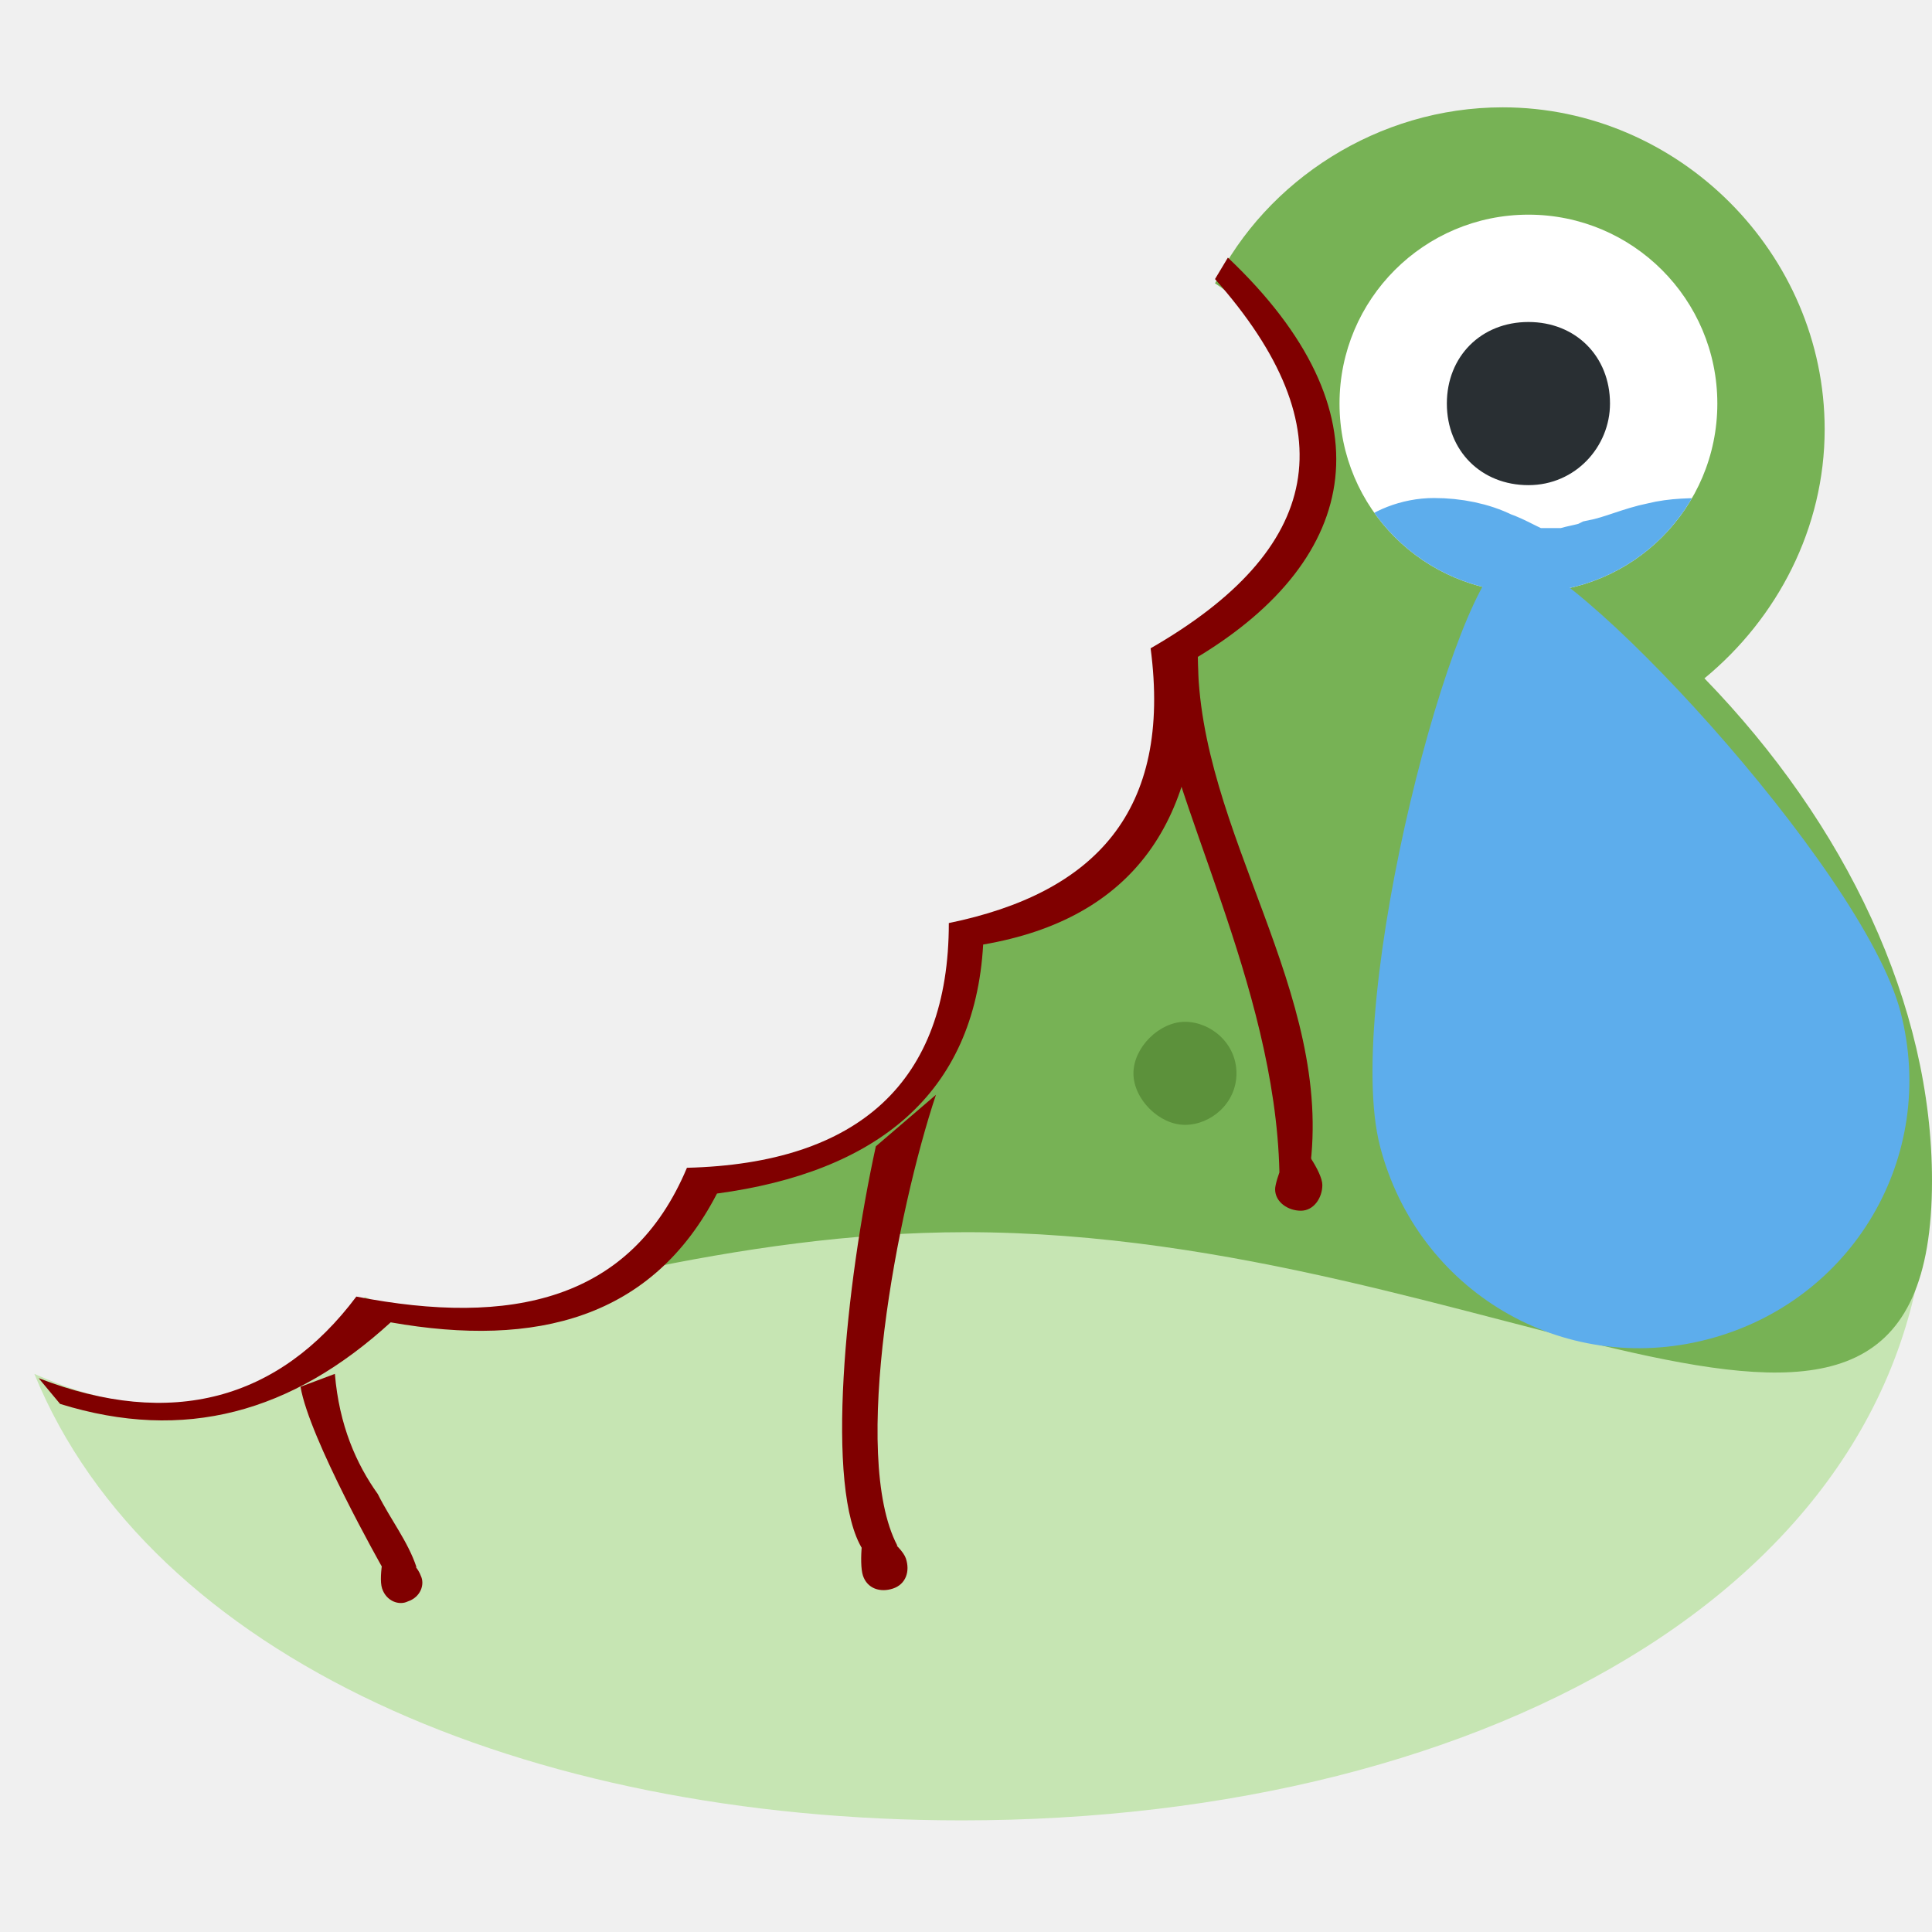
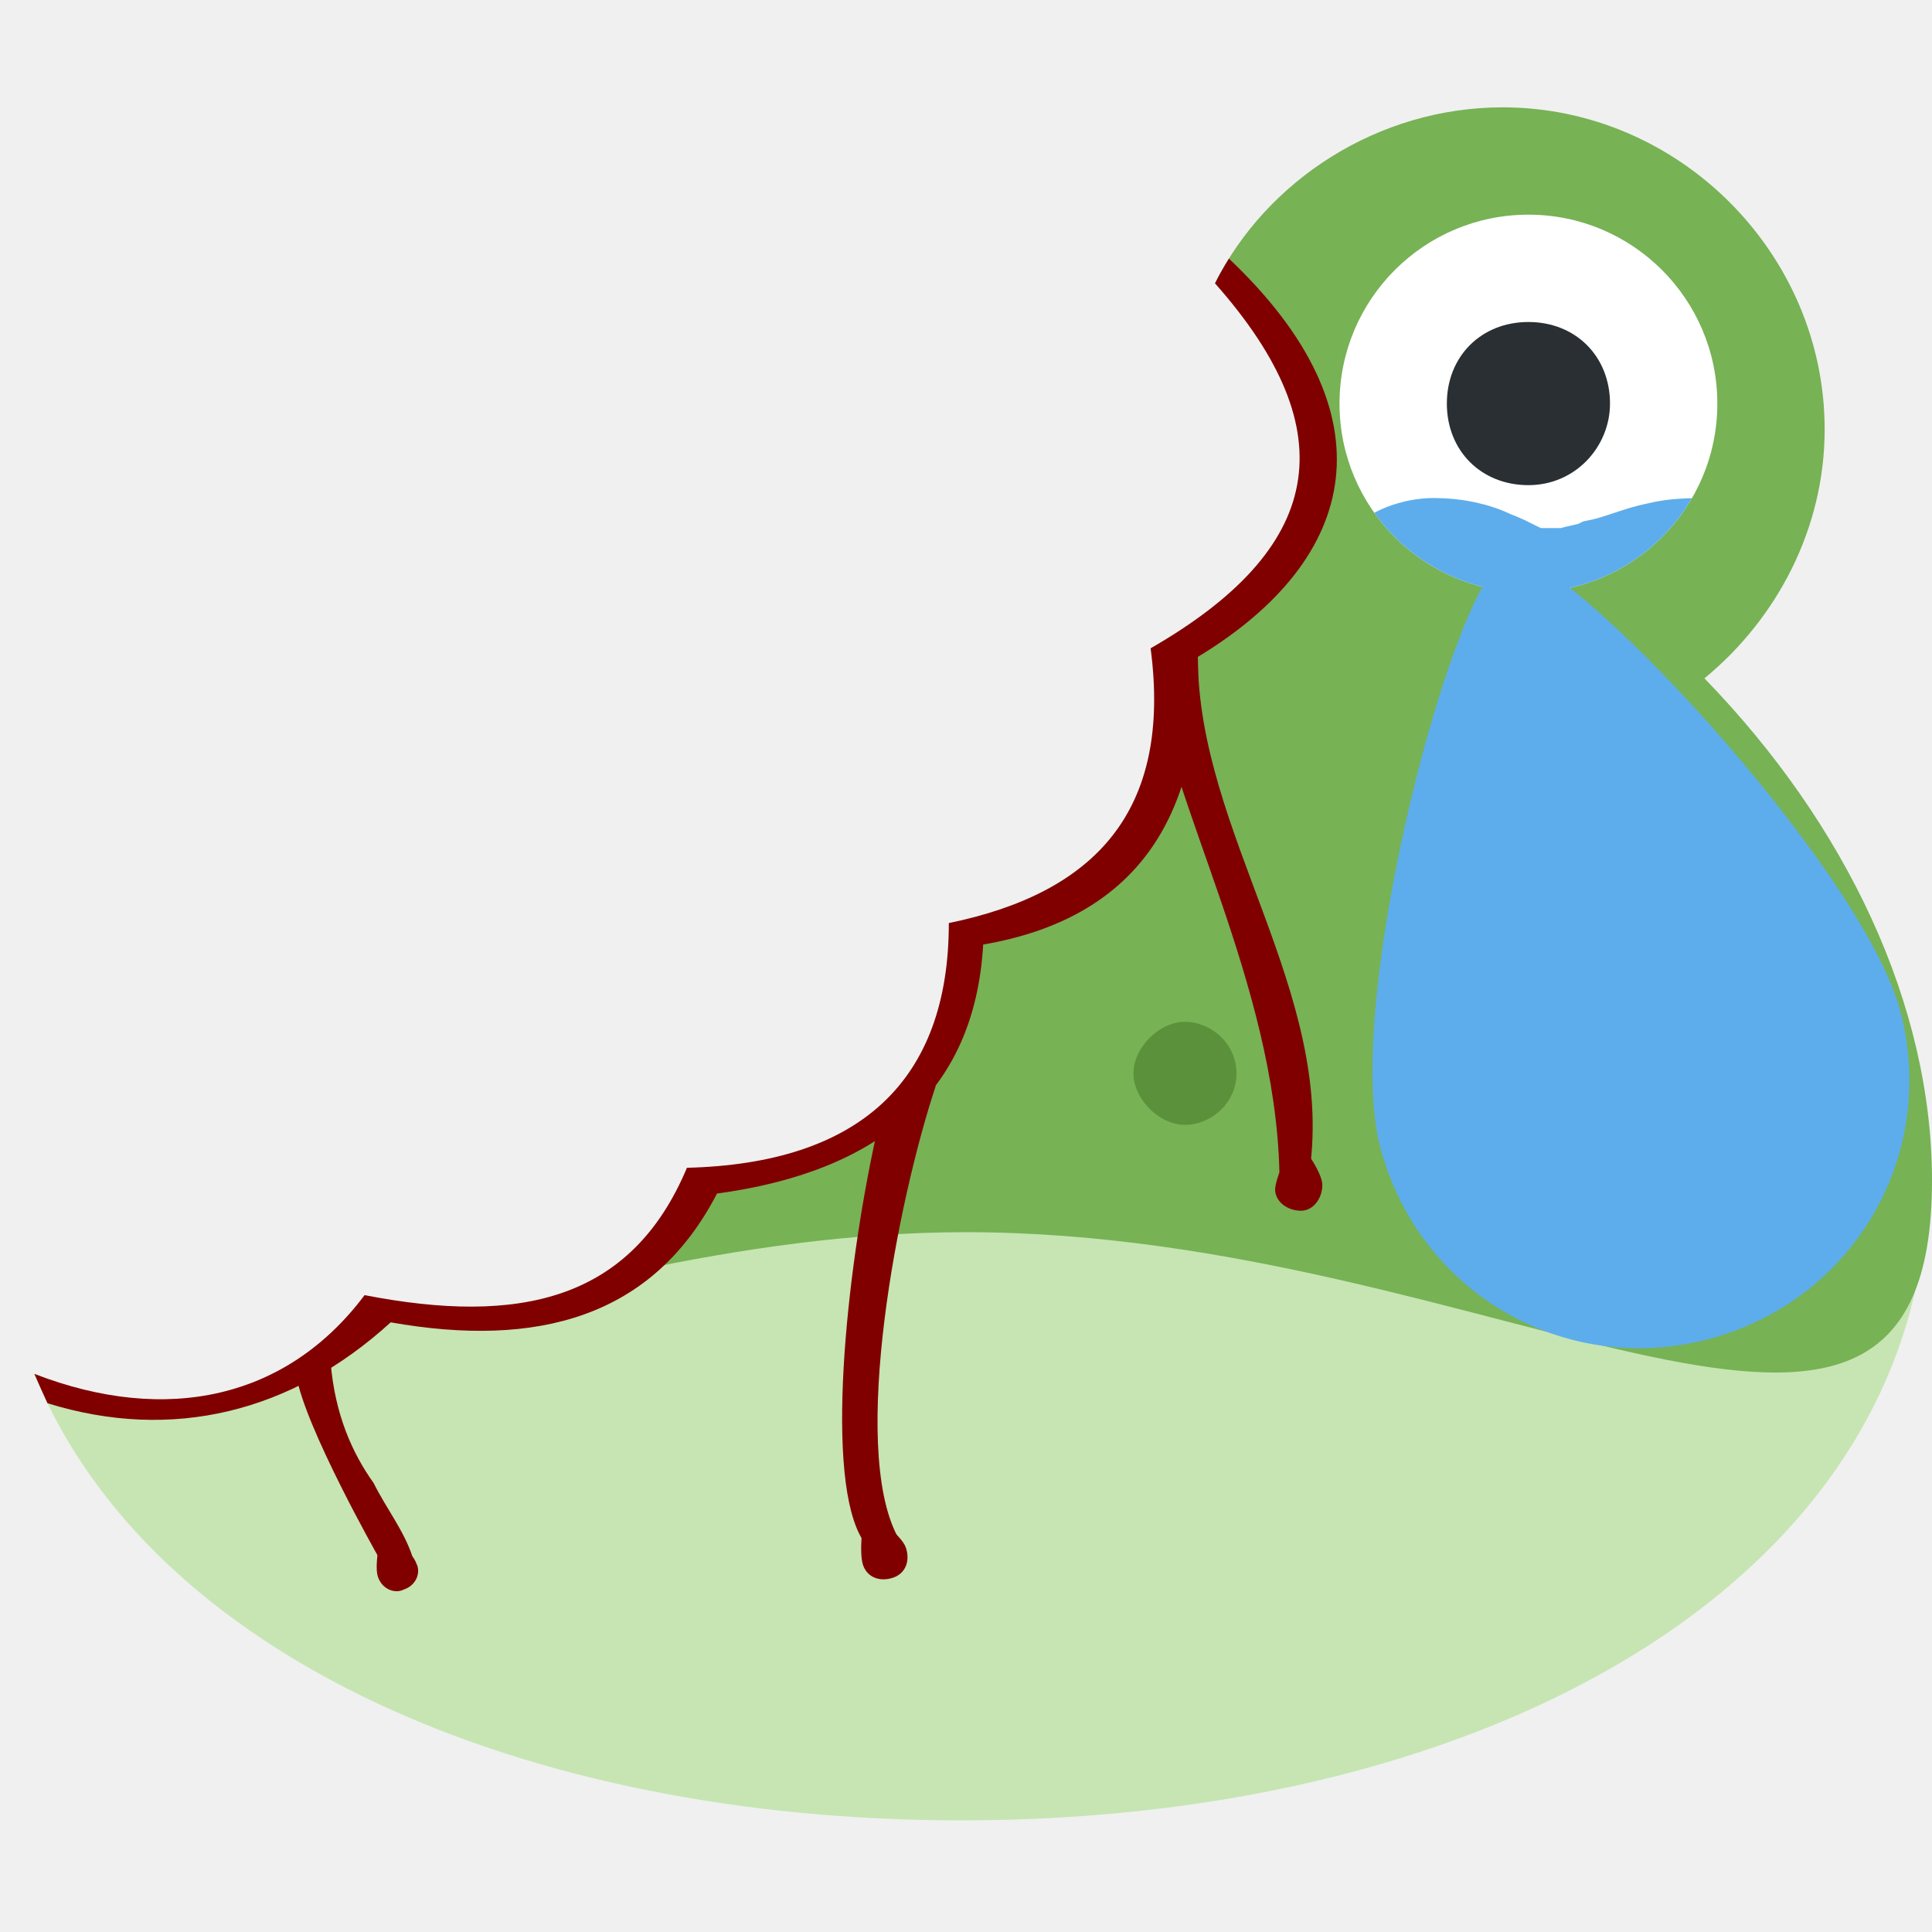
<svg xmlns="http://www.w3.org/2000/svg" xmlns:xlink="http://www.w3.org/1999/xlink" version="1.1" id="svg2" x="0px" y="0px" viewBox="0 0 45 45" style="enable-background:new 0 0 45 45;" xml:space="preserve">
  <style type="text/css">
	.st0{fill:#C6E5B3;}
	.st1{fill:#FFFFFF;}
	.st2{fill:#77B255;}
- 	.st3{clip-path:url(#SVGID_00000079480403314128897380000016896741347109775745_);fill:#FFFFFF;}
- 	.st4{clip-path:url(#SVGID_00000079480403314128897380000016896741347109775745_);fill:none;stroke:#5DADEC;stroke-width:2;}
+ 	.st3{clip-path:url(#SVGID_00000034072421077911359460000014934335390976360871_);fill:#FFFFFF;}
+ 	.st4{clip-path:url(#SVGID_00000164480017195733415580000018066642663749246379_);fill:none;stroke:#5DADEC;stroke-width:2;}
	.st5{fill:#5DADEC;}
	.st6{fill:#292F33;}
	.st7{fill:#5C913B;}
	.st8{fill:#800000;}
</style>
-   <path id="path22" class="st0" d="M30.5,10.1c0,0.2,0,0.4,0,0.5c0,2.1-1.4,3.9-3.5,4.7c0.2,0.5,0.2,1,0.2,1.4c0,2.5-2.1,4.7-4.9,5  c0,0.2,0.1,0.5,0.1,0.7c0,2.8-2.5,5-5.5,5c0,0,0,0,0,0c-0.2,0-0.4,0-0.6,0c-0.8,2-2.9,3.3-5.2,3.3c-0.9,0-1.8-0.1-2.6-0.5  c-1,1.6-2.8,2.5-4.8,2.5c-1,0-2-0.3-2.9-0.7c2.7,6.6,11.4,10.4,21.6,10.4c12.4,0,22.5-5.7,22.5-15C45,20.3,39,13.1,30.5,10.1z" />
+   <path id="path22" class="st0" d="M30.5,10.1c0,0.2,0,0.4,0,0.5c0,2.1-1.4,3.9-3.5,4.7c0.2,0.5,0.2,1,0.2,1.4c0,2.5-2.1,4.7-4.9,5  c0,0.2,0.1,0.5,0.1,0.7c0,2.8-2.5,5-5.5,5l0,0c-0.2,0-0.4,0-0.6,0c-0.8,2-2.9,3.3-5.2,3.3c-0.9,0-1.8-0.1-2.6-0.5  c-1,1.6-2.8,2.5-4.8,2.5c-1,0-2-0.3-2.9-0.7c2.7,6.6,11.4,10.4,21.6,10.4c12.4,0,22.5-5.7,22.5-15C45,20.3,39,13.1,30.5,10.1z" />
  <path id="path38" class="st1" d="M40,9.4c0,2.4-2,4.4-4.4,4.4s-4.4-2-4.4-4.4s2-4.4,4.4-4.4  S40,7,40,9.4" />
  <path class="st2" d="M35,2.5c-2.9,0-5.5,1.7-6.7,4.1c1.4,0.9,2.3,2.5,2.3,4.1c0,2.1-1.4,3.9-3.5,4.7c0.2,0.5,0.2,1,0.2,1.4  c0,2.5-2.1,4.7-4.9,5c0,0.2,0.1,0.5,0.1,0.7c0,2.8-2.5,5-5.5,5c-0.2,0-0.4,0-0.6,0c-0.3,0.8-0.9,1.6-1.6,2.1c2.4-0.5,5-0.9,7.7-0.9  c12.4,0,22.5,8.1,22.5-1.2c0-4.1-2-8.3-5.3-11.7c1.7-1.4,2.8-3.5,2.8-5.8C42.5,5.9,39.1,2.5,35,2.5z" />
  <g>
-     <defs>
-       <circle id="SVGID_1_" cx="35.6" cy="9.4" r="4.4" />
-     </defs>
-     <clipPath id="SVGID_00000160877822284791232280000005584801441181248447_">
-       <use xlink:href="#SVGID_1_" style="overflow:visible;" />
-     </clipPath>
-     <circle style="clip-path:url(#SVGID_00000160877822284791232280000005584801441181248447_);fill:#FFFFFF;" cx="35.6" cy="9.4" r="4.4" />
-     <path id="path1143" style="clip-path:url(#SVGID_00000160877822284791232280000005584801441181248447_);fill:none;stroke:#5DADEC;stroke-width:2;" d="   M32.1,13.1c0.3-0.3,0.8-0.5,1.3-0.5c0.5,0,1,0.1,1.4,0.3c0.3,0.1,0.6,0.3,0.9,0.4c0.3,0,0.5,0,0.8,0c0.3-0.1,0.5-0.1,0.7-0.2   c0.5-0.1,0.9-0.3,1.4-0.4c0.4-0.1,0.8-0.1,1.3-0.1l0.1,0l0,0" />
+     <g>
+       <defs>
+         <circle id="SVGID_1_" cx="35.6" cy="9.4" r="4.4" />
+       </defs>
+       <clipPath id="SVGID_00000156585608978383889940000008347821459469344914_">
+         <use xlink:href="#SVGID_1_" style="overflow:visible;" />
+       </clipPath>
+       <circle style="clip-path:url(#SVGID_00000156585608978383889940000008347821459469344914_);fill:#FFFFFF;" cx="35.6" cy="9.4" r="4.4" />
+     </g>
+     <g>
+       <defs>
+         <circle id="SVGID_00000156565226491516603940000018143379453576690345_" cx="35.6" cy="9.4" r="4.4" />
+       </defs>
+       <clipPath id="SVGID_00000141452935053307783630000008433340481068641409_">
+         <use xlink:href="#SVGID_00000156565226491516603940000018143379453576690345_" style="overflow:visible;" />
+       </clipPath>
+       <path id="path1143" style="clip-path:url(#SVGID_00000141452935053307783630000008433340481068641409_);fill:none;stroke:#5DADEC;stroke-width:2;" d="    M32.1,13.1c0.3-0.3,0.8-0.5,1.3-0.5s1,0.1,1.4,0.3c0.3,0.1,0.6,0.3,0.9,0.4c0.3,0,0.5,0,0.8,0c0.3-0.1,0.5-0.1,0.7-0.2    c0.5-0.1,0.9-0.3,1.4-0.4c0.4-0.1,0.8-0.1,1.3-0.1H40l0,0" />
+     </g>
  </g>
  <g id="g48-3" transform="matrix(-1.25,0,0,-1.25,32.1429,26.69729)">
-     <path id="path50-6" class="st5" d="M0,0c-0.7-2.7-3.4-4.3-6.1-3.6c-2.7,0.7-4.3,3.4-3.6,6.1   c0.7,2.7,6.3,8.7,7.3,8.5C-1.4,10.7,0.7,2.7,0,0" />
+     <path id="path50-6" class="st5" d="M0,0c-0.7-2.7-3.4-4.3-6.1-3.6s-4.3,3.4-3.6,6.1   s6.3,8.7,7.3,8.5C-1.4,10.7,0.7,2.7,0,0" />
  </g>
  <path id="path42" class="st6" d="M37.5,9.4c0,1-0.8,1.9-1.9,1.9s-1.9-0.8-1.9-1.9s0.8-1.9,1.9-1.9  S37.5,8.3,37.5,9.4" />
  <path id="path50" class="st7" d="M28.8,25c0,0.7-0.6,1.2-1.2,1.2s-1.2-0.6-1.2-1.2  s0.6-1.2,1.2-1.2S28.8,24.3,28.8,25" />
  <g>
    <path id="path50-6-6-5-1" class="st8" d="M29.7,27.7c0,0.3,0.3,0.5,0.6,0.5   c0.3,0,0.5-0.3,0.5-0.6c0-0.3-0.5-1-0.6-1C30,26.7,29.7,27.5,29.7,27.7" />
-     <path id="path974_00000016055794482247009220000013136153139716581544_" class="st8" d="   M29.8,27.3c-0.1-4.4-2.6-8.7-2.9-11.5l1-0.5c0,4.1,3.2,7.8,2.6,12L29.8,27.3z" />
-     <path id="path50-6-6-5-1-3-0" class="st8" d="M20.1,36.7c0.1,0.3,0.4,0.4,0.7,0.3   c0.3-0.1,0.4-0.4,0.3-0.7c-0.1-0.3-0.8-0.8-0.9-0.8C20.1,35.5,20,36.4,20.1,36.7" />
-     <path id="path968_00000139251762342575496070000000797311764680863912_" class="st8" d="   M20.1,36.1c-0.9-1.4-0.4-6.2,0.3-9.4l1.4-1.2c-0.9,2.7-2,8.4-0.9,10.5L20.1,36.1z" />
-     <path id="path50-6-6-5-1-3" class="st8" d="M8.9,37c0.1,0.3,0.4,0.4,0.6,0.3   c0.3-0.1,0.4-0.4,0.3-0.6c-0.1-0.3-0.7-0.8-0.8-0.8C9,35.9,8.8,36.7,8.9,37" />
-     <path id="path962_00000090287132468938509180000004896673478677970862_" class="st8" d="   M8.9,36.5c0,0-1.7-3-1.9-4.2l0.8-0.3c0.1,1.2,0.5,2.1,1,2.8c0.3,0.6,0.7,1.1,0.9,1.7L8.9,36.5z" />
-     <path class="st8" d="M0.9,32.1c3.1,1.2,5.6,0.5,7.4-1.9c3.6,0.7,6.4,0.1,7.7-3c4-0.1,6.1-2,6.1-5.7c3.4-0.7,5.2-2.6,4.7-6.4   c4-2.3,4.6-5.1,1.5-8.6l0.3-0.5c3.8,3.6,3.1,7-0.7,9.3c0.1,3.8-1.5,6.1-5,6.7c-0.2,3.5-2.5,5.3-6.2,5.8c-1.5,2.9-4.2,3.6-7.6,3   c-2.3,2.1-4.8,2.8-7.7,1.9L0.9,32.1z" />
+     <path id="path974_00000016055794482247009220000013136153139716581544_" class="st8" d="   M29.8,27.3c-0.1-4.4-2.6-8.7-2.9-11.5l1-0.5c0,4.1,3.2,7.8,2.6,12H29.8z" />
+     <path id="path50-6-6-5-1-3-0" class="st8" d="M20.1,36.448c0.1,0.3,0.4,0.4,0.7,0.3   c0.3-0.1,0.4-0.4,0.3-0.7s-0.8-0.8-0.9-0.8S20,36.148,20.1,36.448" />
+     <path id="path968_00000139251762342575496070000000797311764680863912_" class="st8" d="   M20.1,35.879c-0.9-1.4-0.4-6.2,0.3-9.4l1.4-1.2c-0.9,2.7-2,8.4-0.9,10.5L20.1,35.879z" />
+     <path id="path50-6-6-5-1-3" class="st8" d="M8.802,36.725c0.1,0.3,0.4,0.4,0.6,0.3   c0.3-0.1,0.4-0.4,0.3-0.6c-0.1-0.3-0.7-0.8-0.8-0.8C8.902,35.625,8.702,36.425,8.802,36.725" />
+     <path id="path962_00000090287132468938509180000004896673478677970862_" class="st8" d="   M8.802,36.242c0,0-1.7-3-1.9-4.2l0.8-0.3c0.1,1.2,0.5,2.1,1,2.8c0.3,0.6,0.7,1.1,0.9,1.7H8.802z" />
+     <path class="st8" d="M0.8,32c3.1,1.2,5.892,0.566,7.692-1.834c3.6,0.7,6.208,0.134,7.508-2.966c4-0.1,6.1-2,6.1-5.7   c3.4-0.7,5.2-2.6,4.7-6.4c4-2.3,4.6-5,1.5-8.5c0.088-0.181,0.2-0.375,0.324-0.577C32.424,9.623,31.7,13,27.9,15.3   c0.1,3.8-1.5,6.1-5,6.7c-0.2,3.5-2.5,5.3-6.2,5.8c-1.5,2.9-4.2,3.6-7.6,3c-2.3,2.1-5.094,2.784-7.994,1.884   C1.001,32.456,0.899,32.228,0.8,32z" />
  </g>
</svg>
